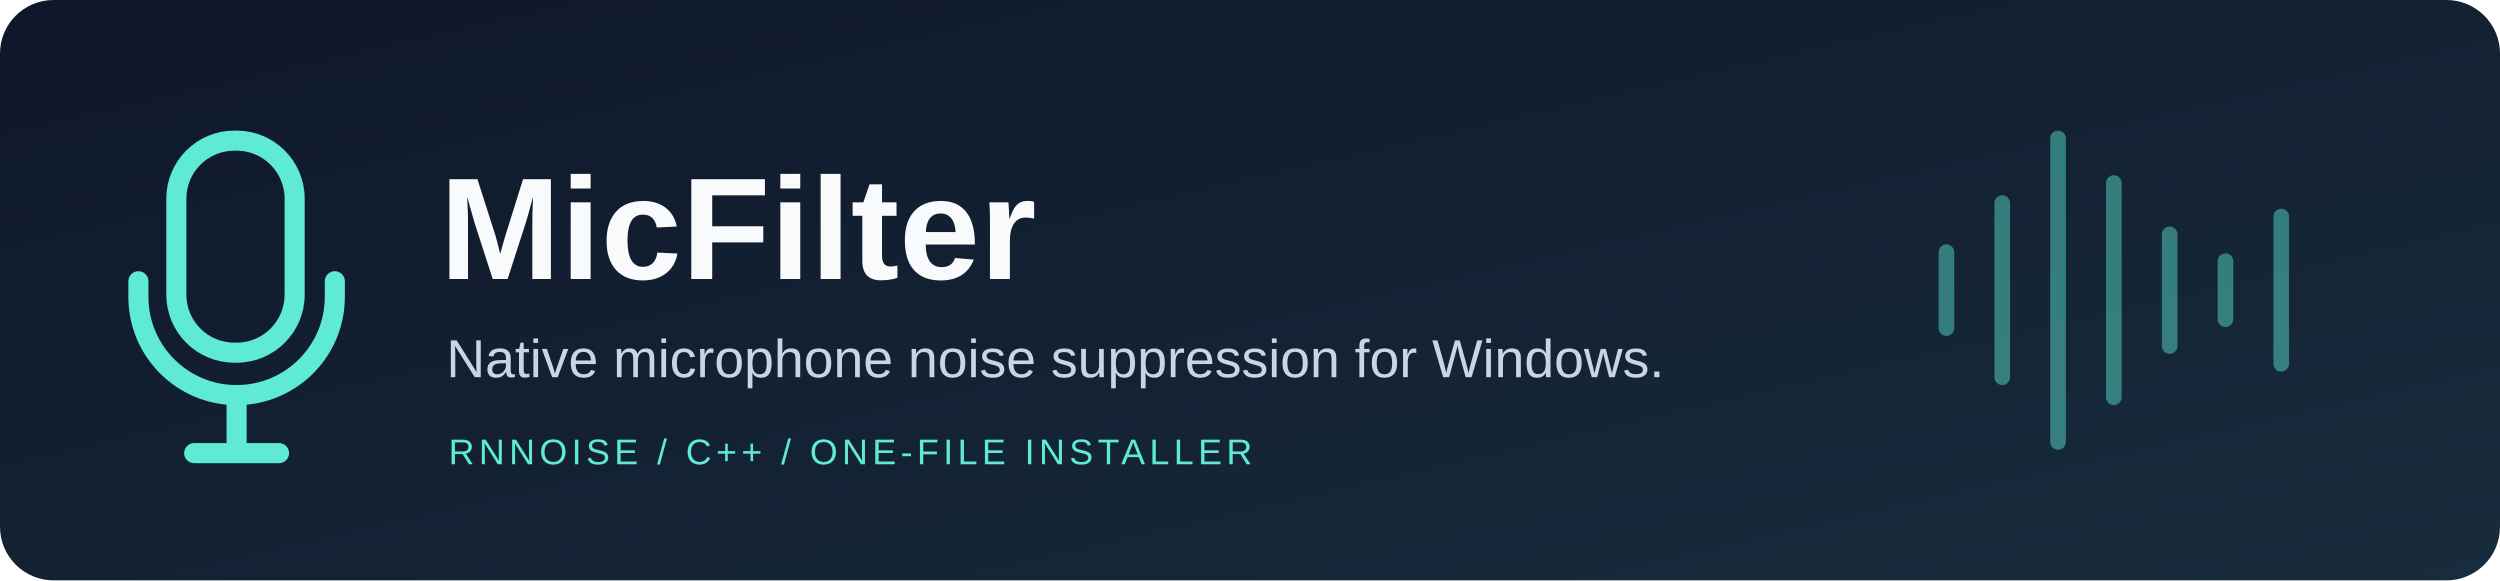
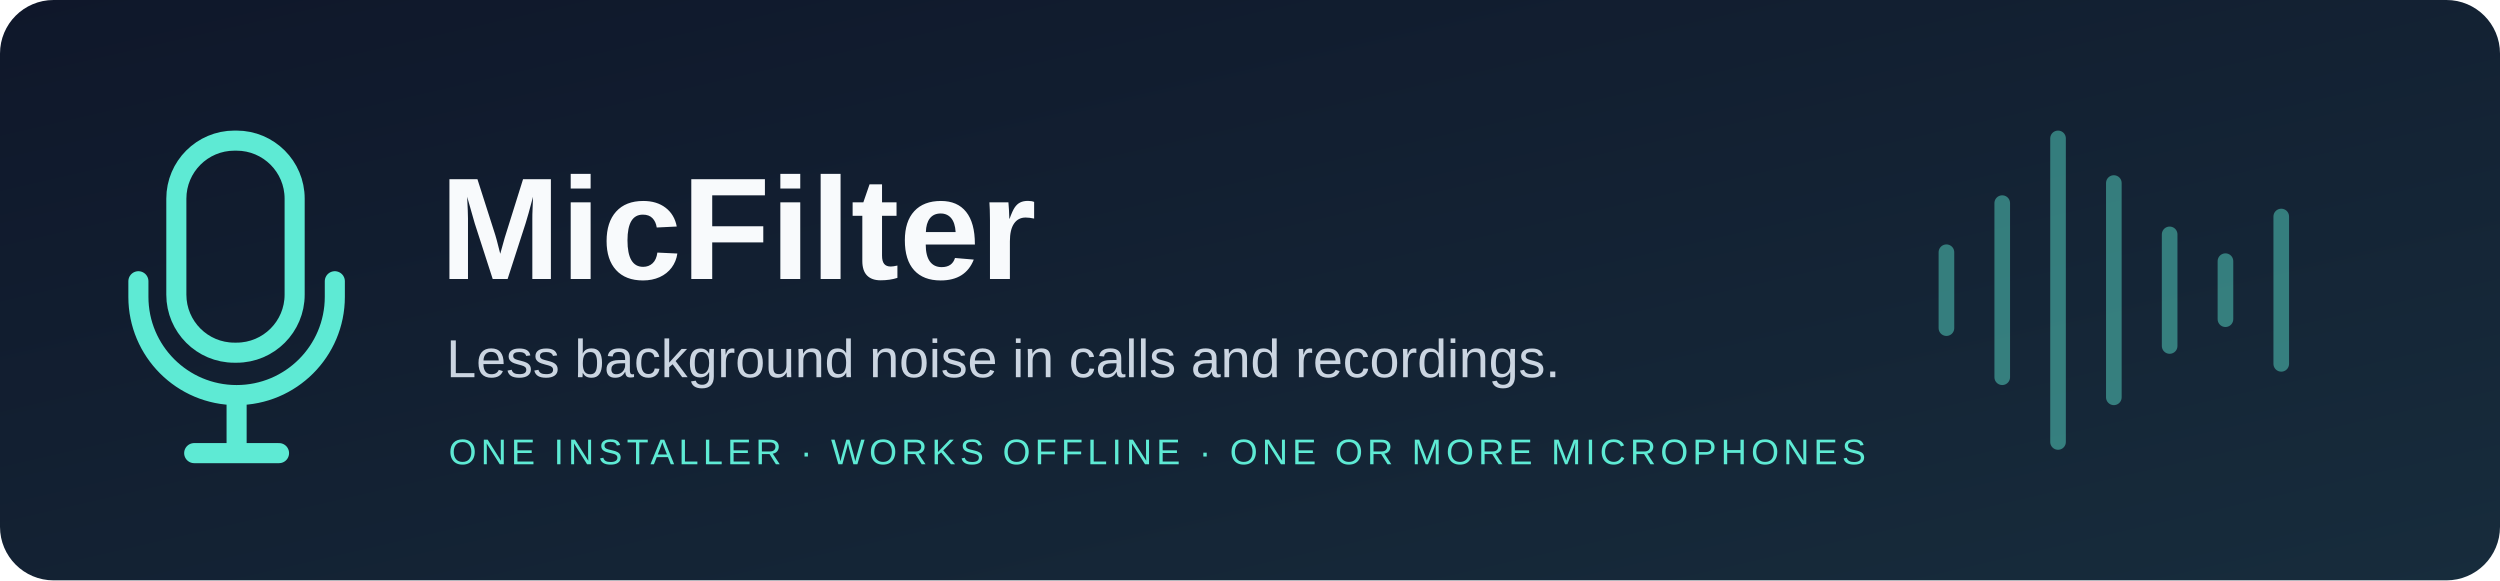
<svg xmlns="http://www.w3.org/2000/svg" width="1120" height="260" viewBox="0 0 1120 260" role="img" aria-labelledby="title description">
  <defs>
    <linearGradient id="bg" x2="1" y2="1">
      <stop stop-color="#0f172a" />
      <stop offset="1" stop-color="#172c3c" />
    </linearGradient>
  </defs>
  <rect width="1120" height="260" rx="24" fill="url(#bg)" />
  <g stroke="#5eead4" stroke-width="9" stroke-linecap="round" fill="none">
    <rect x="79" y="63" width="53" height="95" rx="26" />
    <path d="M62 126v7a44 44 0 0 0 88 0v-7M106 177v26M87 203h38" />
  </g>
  <text x="197" y="125" font-family="Segoe UI,Arial,sans-serif" font-size="65" font-weight="700" fill="#f8fafc">MicFilter</text>
-   <text x="200" y="169" font-family="Segoe UI,Arial,sans-serif" font-size="24" fill="#cbd5e1">Native microphone noise suppression for Windows.</text>
-   <text x="201" y="208" font-family="Segoe UI,Arial,sans-serif" font-size="16" letter-spacing="2" fill="#5eead4">RNNOISE  /  C++  /  ONE-FILE INSTALLER</text>
+   <text x="200" y="169" font-family="Segoe UI,Arial,sans-serif" font-size="24" fill="#cbd5e1">Less background noise in calls and recordings.</text>
+   <text x="201" y="208" font-family="Segoe UI,Arial,sans-serif" font-size="16" letter-spacing="2" fill="#5eead4">ONE INSTALLER  ·  WORKS OFFLINE  ·  ONE OR MORE MICROPHONES</text>
  <g stroke="#5eead4" stroke-width="7" stroke-linecap="round" opacity=".45">
    <path d="M872 113v34M897 91v78M922 62v136M947 82v96M972 105v50M997 117v26M1022 97v66" />
  </g>
</svg>
